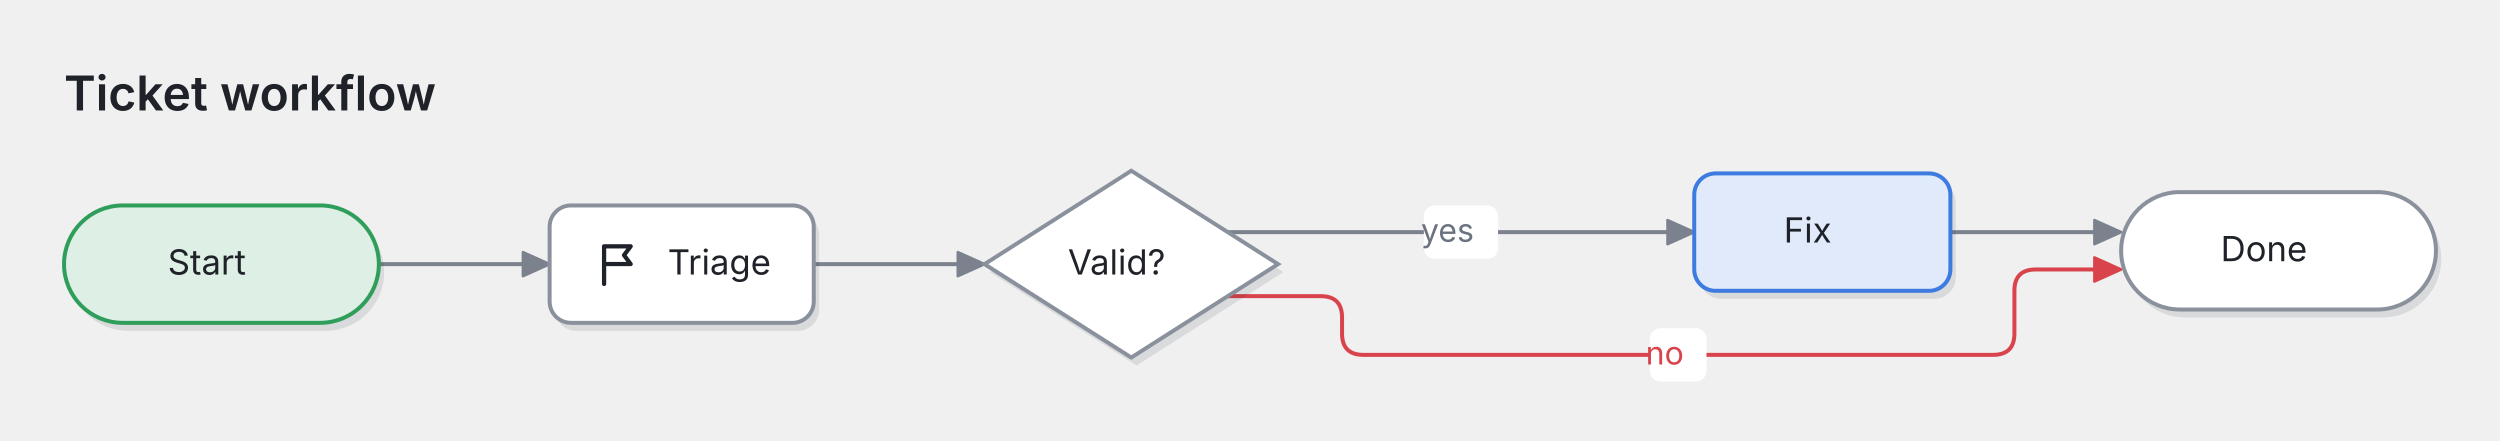
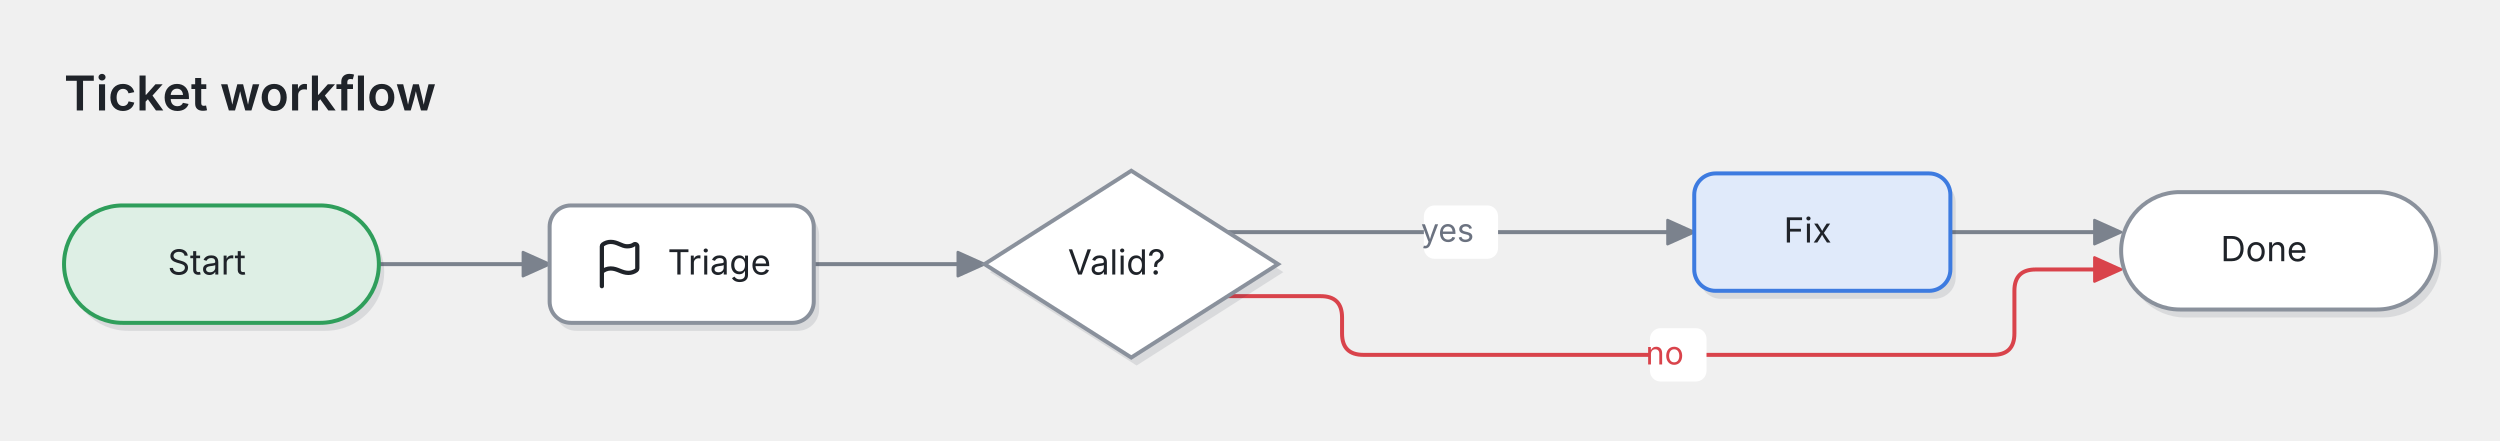
<svg xmlns="http://www.w3.org/2000/svg" width="937" height="165" viewBox="0 0 937 165" font-family="Inter, 'Inter var', system-ui, -apple-system, 'Segoe UI', 'Noto Sans KR', sans-serif" data-diagram="flowchart" data-theme="light">
  <g data-edge="e1">
    <path d="M142,99L198,99" fill="none" stroke="#7b828d" stroke-width="1.5" stroke-linejoin="round" />
    <path d="M206 99L196 94.5L196 103.5Z" fill="#7b828d" stroke="#7b828d" stroke-width="1" stroke-linejoin="round" />
  </g>
  <g data-edge="e2">
    <path d="M305,99L361,99" fill="none" stroke="#7b828d" stroke-width="1.5" stroke-linejoin="round" />
    <path d="M369 99L359 94.5L359 103.5Z" fill="#7b828d" stroke="#7b828d" stroke-width="1" stroke-linejoin="round" />
  </g>
  <g data-edge="e3">
    <path d="M460.14,87L627,87" fill="none" stroke="#7b828d" stroke-width="1.5" stroke-linejoin="round" />
    <path d="M635 87L625 82.5L625 91.5Z" fill="#7b828d" stroke="#7b828d" stroke-width="1" stroke-linejoin="round" />
  </g>
  <g data-edge="e4">
    <path d="M460.14 111L495 111Q503 111 503 119L503 125Q503 133 511 133L747 133Q755 133 755 125L755 109Q755 101 763 101L787 101" fill="none" stroke="#d9434b" stroke-width="1.5" stroke-linejoin="round" />
    <path d="M795 101L785 96.5L785 105.5Z" fill="#d9434b" stroke="#d9434b" stroke-width="1" stroke-linejoin="round" />
  </g>
  <g data-edge="e5">
    <path d="M731,87L787,87" fill="none" stroke="#7b828d" stroke-width="1.5" stroke-linejoin="round" />
    <path d="M795 87L785 82.5L785 91.5Z" fill="#7b828d" stroke="#7b828d" stroke-width="1" stroke-linejoin="round" />
  </g>
  <g data-role="node" data-id="Start">
    <rect x="26" y="80" width="118" height="44" rx="22" fill="rgba(15,23,42,0.10)" stroke="none" />
    <rect x="24" y="77" width="118" height="44" rx="22" fill="#deefe5" stroke="#2f9e5b" stroke-width="1.5" />
  </g>
  <text font-size="13" fill="#1f2329" text-anchor="middle" xml:space="preserve">
    <tspan x="83" y="102.9">Start</tspan>
  </text>
  <g data-role="node" data-id="Triage">
    <rect x="208" y="80" width="99" height="44" rx="8" fill="rgba(15,23,42,0.10)" stroke="none" />
    <rect x="206" y="77" width="99" height="44" rx="8" fill="#ffffff" stroke="#8a919c" stroke-width="1.5" />
  </g>
-   <g data-icon="flag" transform="translate(222.26 89) scale(0.83)">
-     <path d="M5 21V4 M5 4h12l-3 4 3 4H5" fill="none" stroke="#1f2329" stroke-width="1.92" stroke-linecap="round" stroke-linejoin="round" />
+   <g data-icon="flag" data-icon-set="lucide" transform="translate(222.26 89) scale(0.83)">
+     <path d="M4 22V4a1 1 0 0 1 .4-.8A6 6 0 0 1 8 2c3 0 5 2 7.333 2q2 0 3.067-.8A1 1 0 0 1 20 4v10a1 1 0 0 1-.4.8A6 6 0 0 1 16 16c-3 0-5-2-8-2a6 6 0 0 0-4 1.528" fill="none" stroke="#1f2329" stroke-width="1.92" stroke-linecap="round" stroke-linejoin="round" />
  </g>
  <text font-size="13" fill="#1f2329" text-anchor="start" xml:space="preserve">
    <tspan x="250.26" y="102.9">Triage</tspan>
  </text>
  <g data-role="node" data-id="Valid?">
    <polygon points="426,67 481,102 426,137 371,102" fill="rgba(15,23,42,0.10)" stroke="none" />
    <polygon points="424,64 479,99 424,134 369,99" fill="#ffffff" stroke="#8a919c" stroke-width="1.5" />
  </g>
  <text font-size="13" fill="#1f2329" text-anchor="middle" xml:space="preserve">
    <tspan x="424" y="102.9">Valid?</tspan>
  </text>
  <g data-role="node" data-id="Fix">
    <rect x="637" y="68" width="96" height="44" rx="8" fill="rgba(15,23,42,0.10)" stroke="none" />
    <rect x="635" y="65" width="96" height="44" rx="8" fill="#e0eafa" stroke="#3d7be0" stroke-width="1.5" />
  </g>
  <text font-size="13" fill="#1f2329" text-anchor="middle" xml:space="preserve">
    <tspan x="683" y="90.9">Fix</tspan>
  </text>
  <g data-role="node" data-id="Done">
    <rect x="797" y="75" width="118" height="44" rx="22" fill="rgba(15,23,42,0.10)" stroke="none" />
    <rect x="795" y="72" width="118" height="44" rx="22" fill="#ffffff" stroke="#8a919c" stroke-width="1.5" />
  </g>
  <text font-size="13" fill="#1f2329" text-anchor="middle" xml:space="preserve">
    <tspan x="854" y="97.9">Done</tspan>
  </text>
  <rect x="533.67" y="77" width="27.8" height="20" rx="4" fill="#ffffff" />
  <text font-size="12" fill="#6b7280" text-anchor="middle" xml:space="preserve">
    <tspan x="547.57" y="90.6">yes</tspan>
  </text>
  <rect x="618.4" y="123" width="21.2" height="20" rx="4" fill="#ffffff" />
  <text font-size="12" fill="#d9434b" text-anchor="middle" xml:space="preserve">
    <tspan x="629" y="136.6">no</tspan>
  </text>
  <text font-size="18" font-weight="600" fill="#1f2329" text-anchor="start" xml:space="preserve">
    <tspan x="24" y="41.4">Ticket workflow</tspan>
  </text>
</svg>
